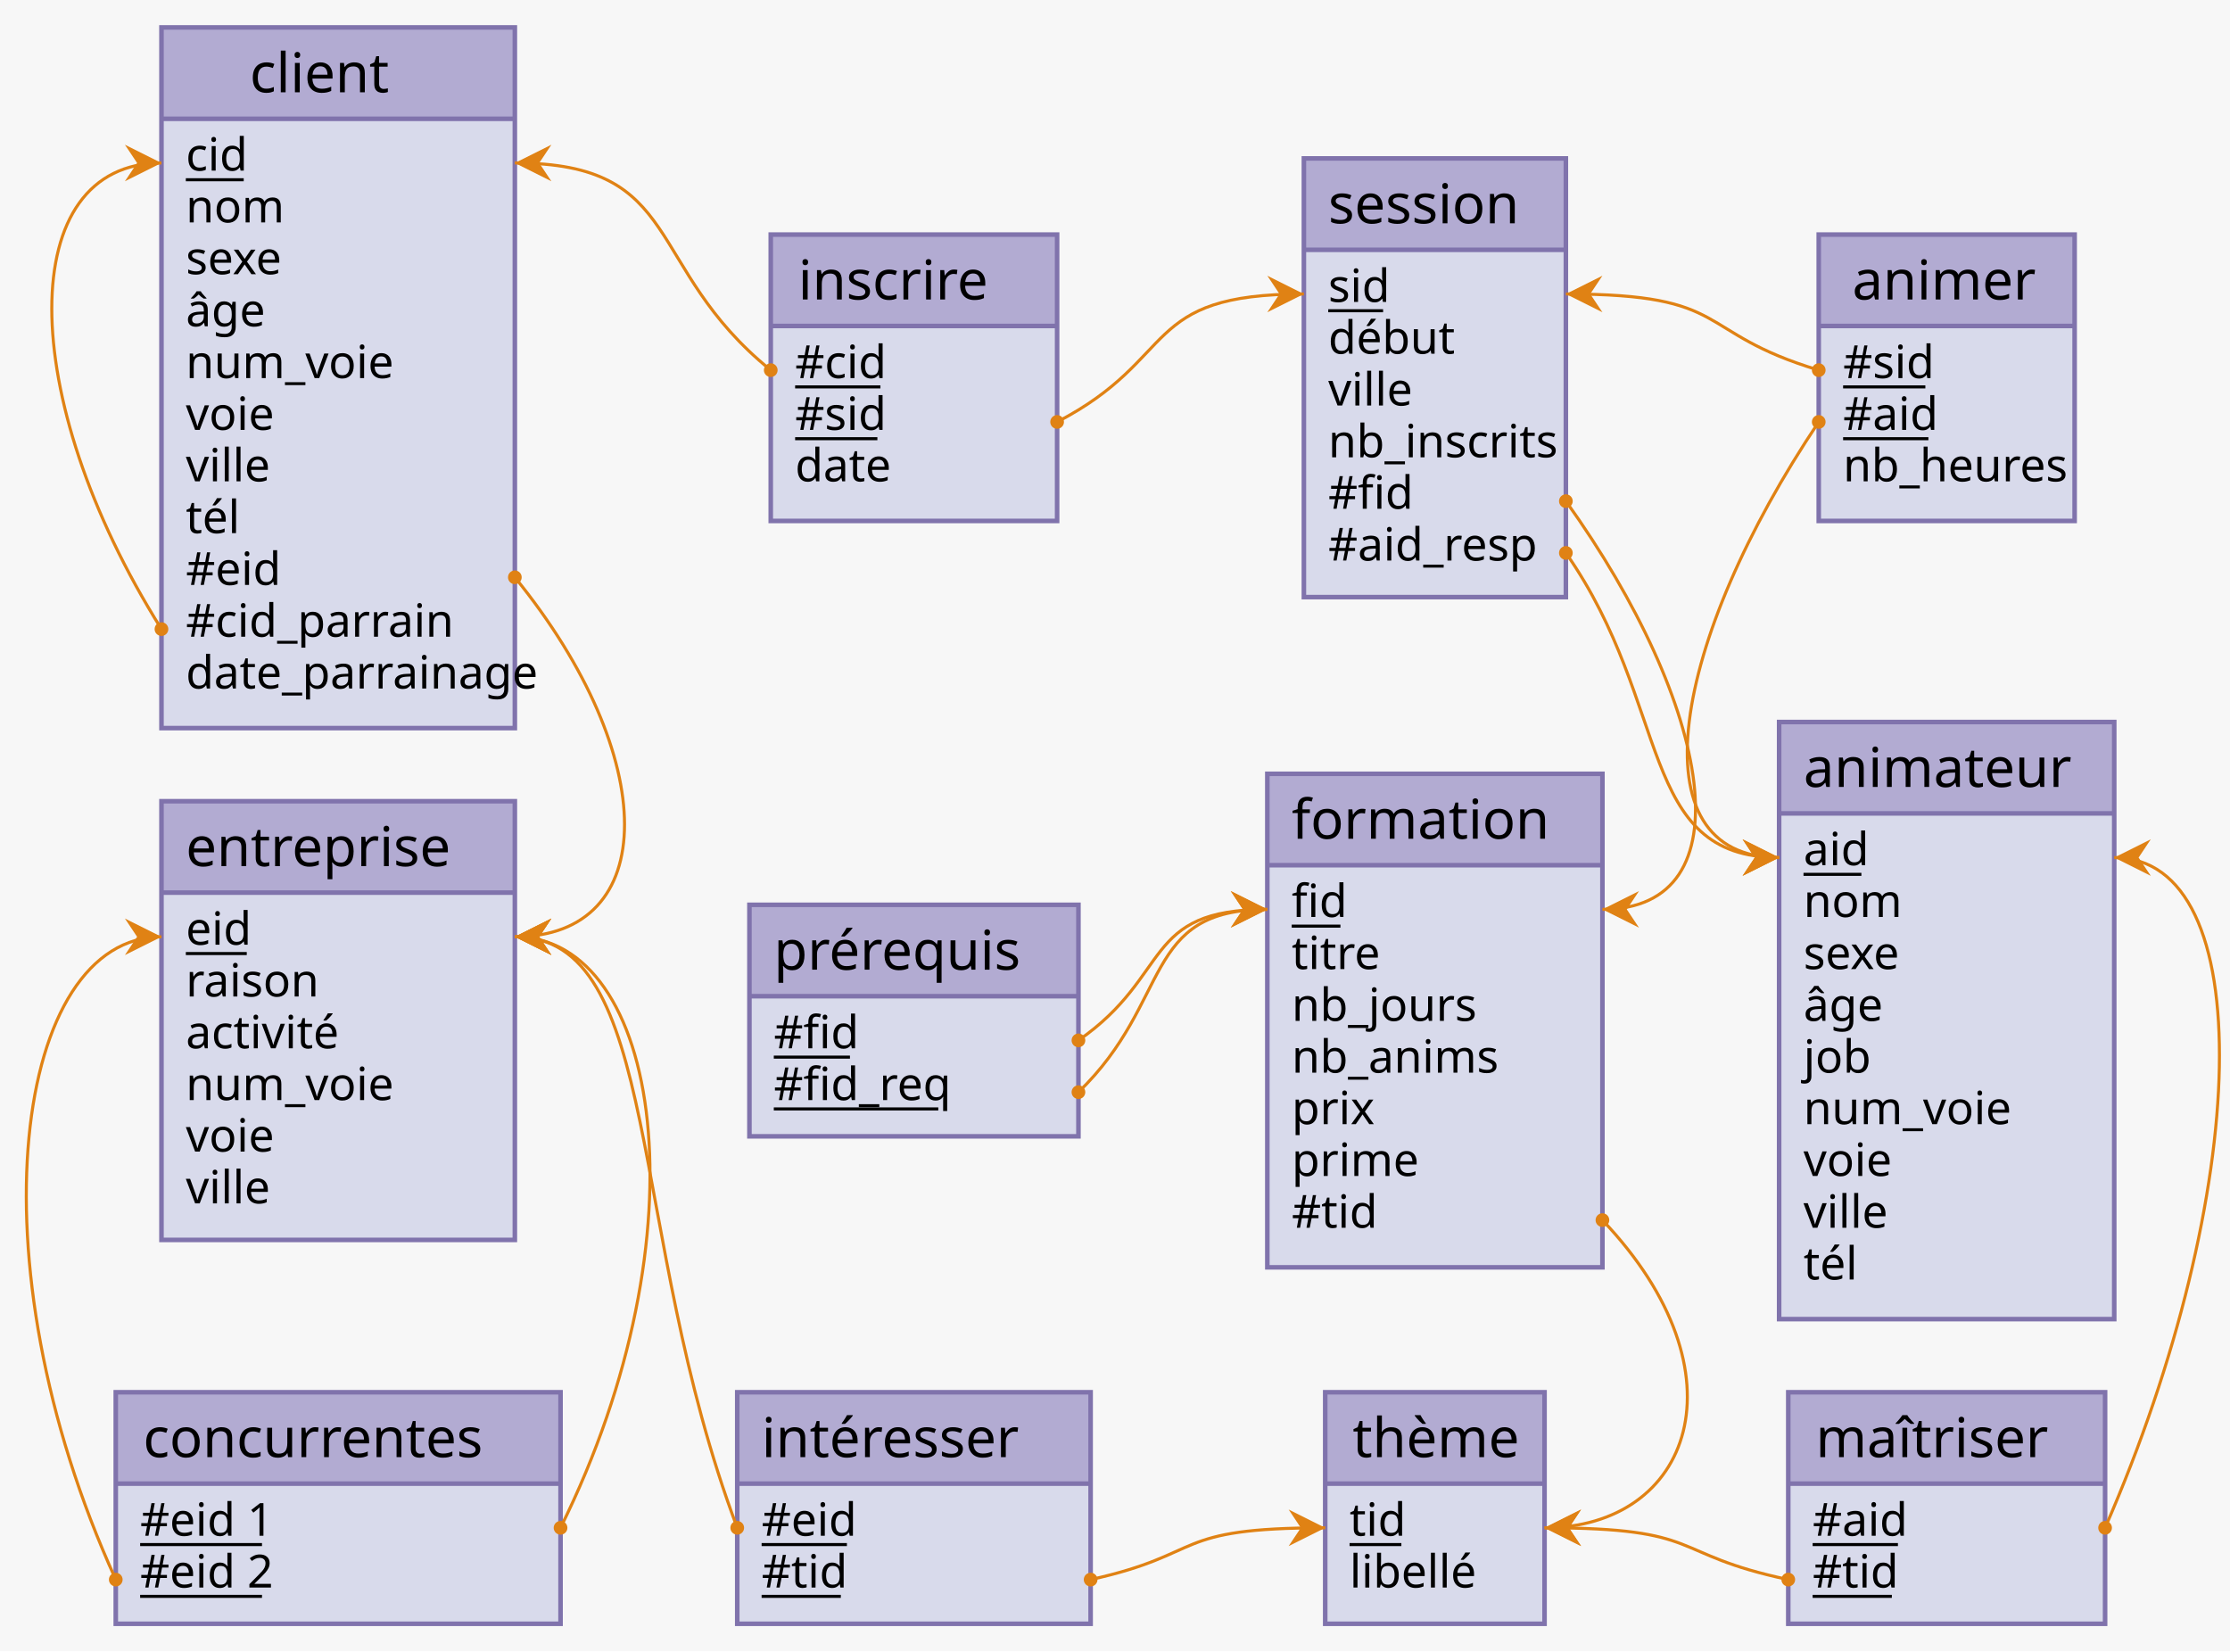
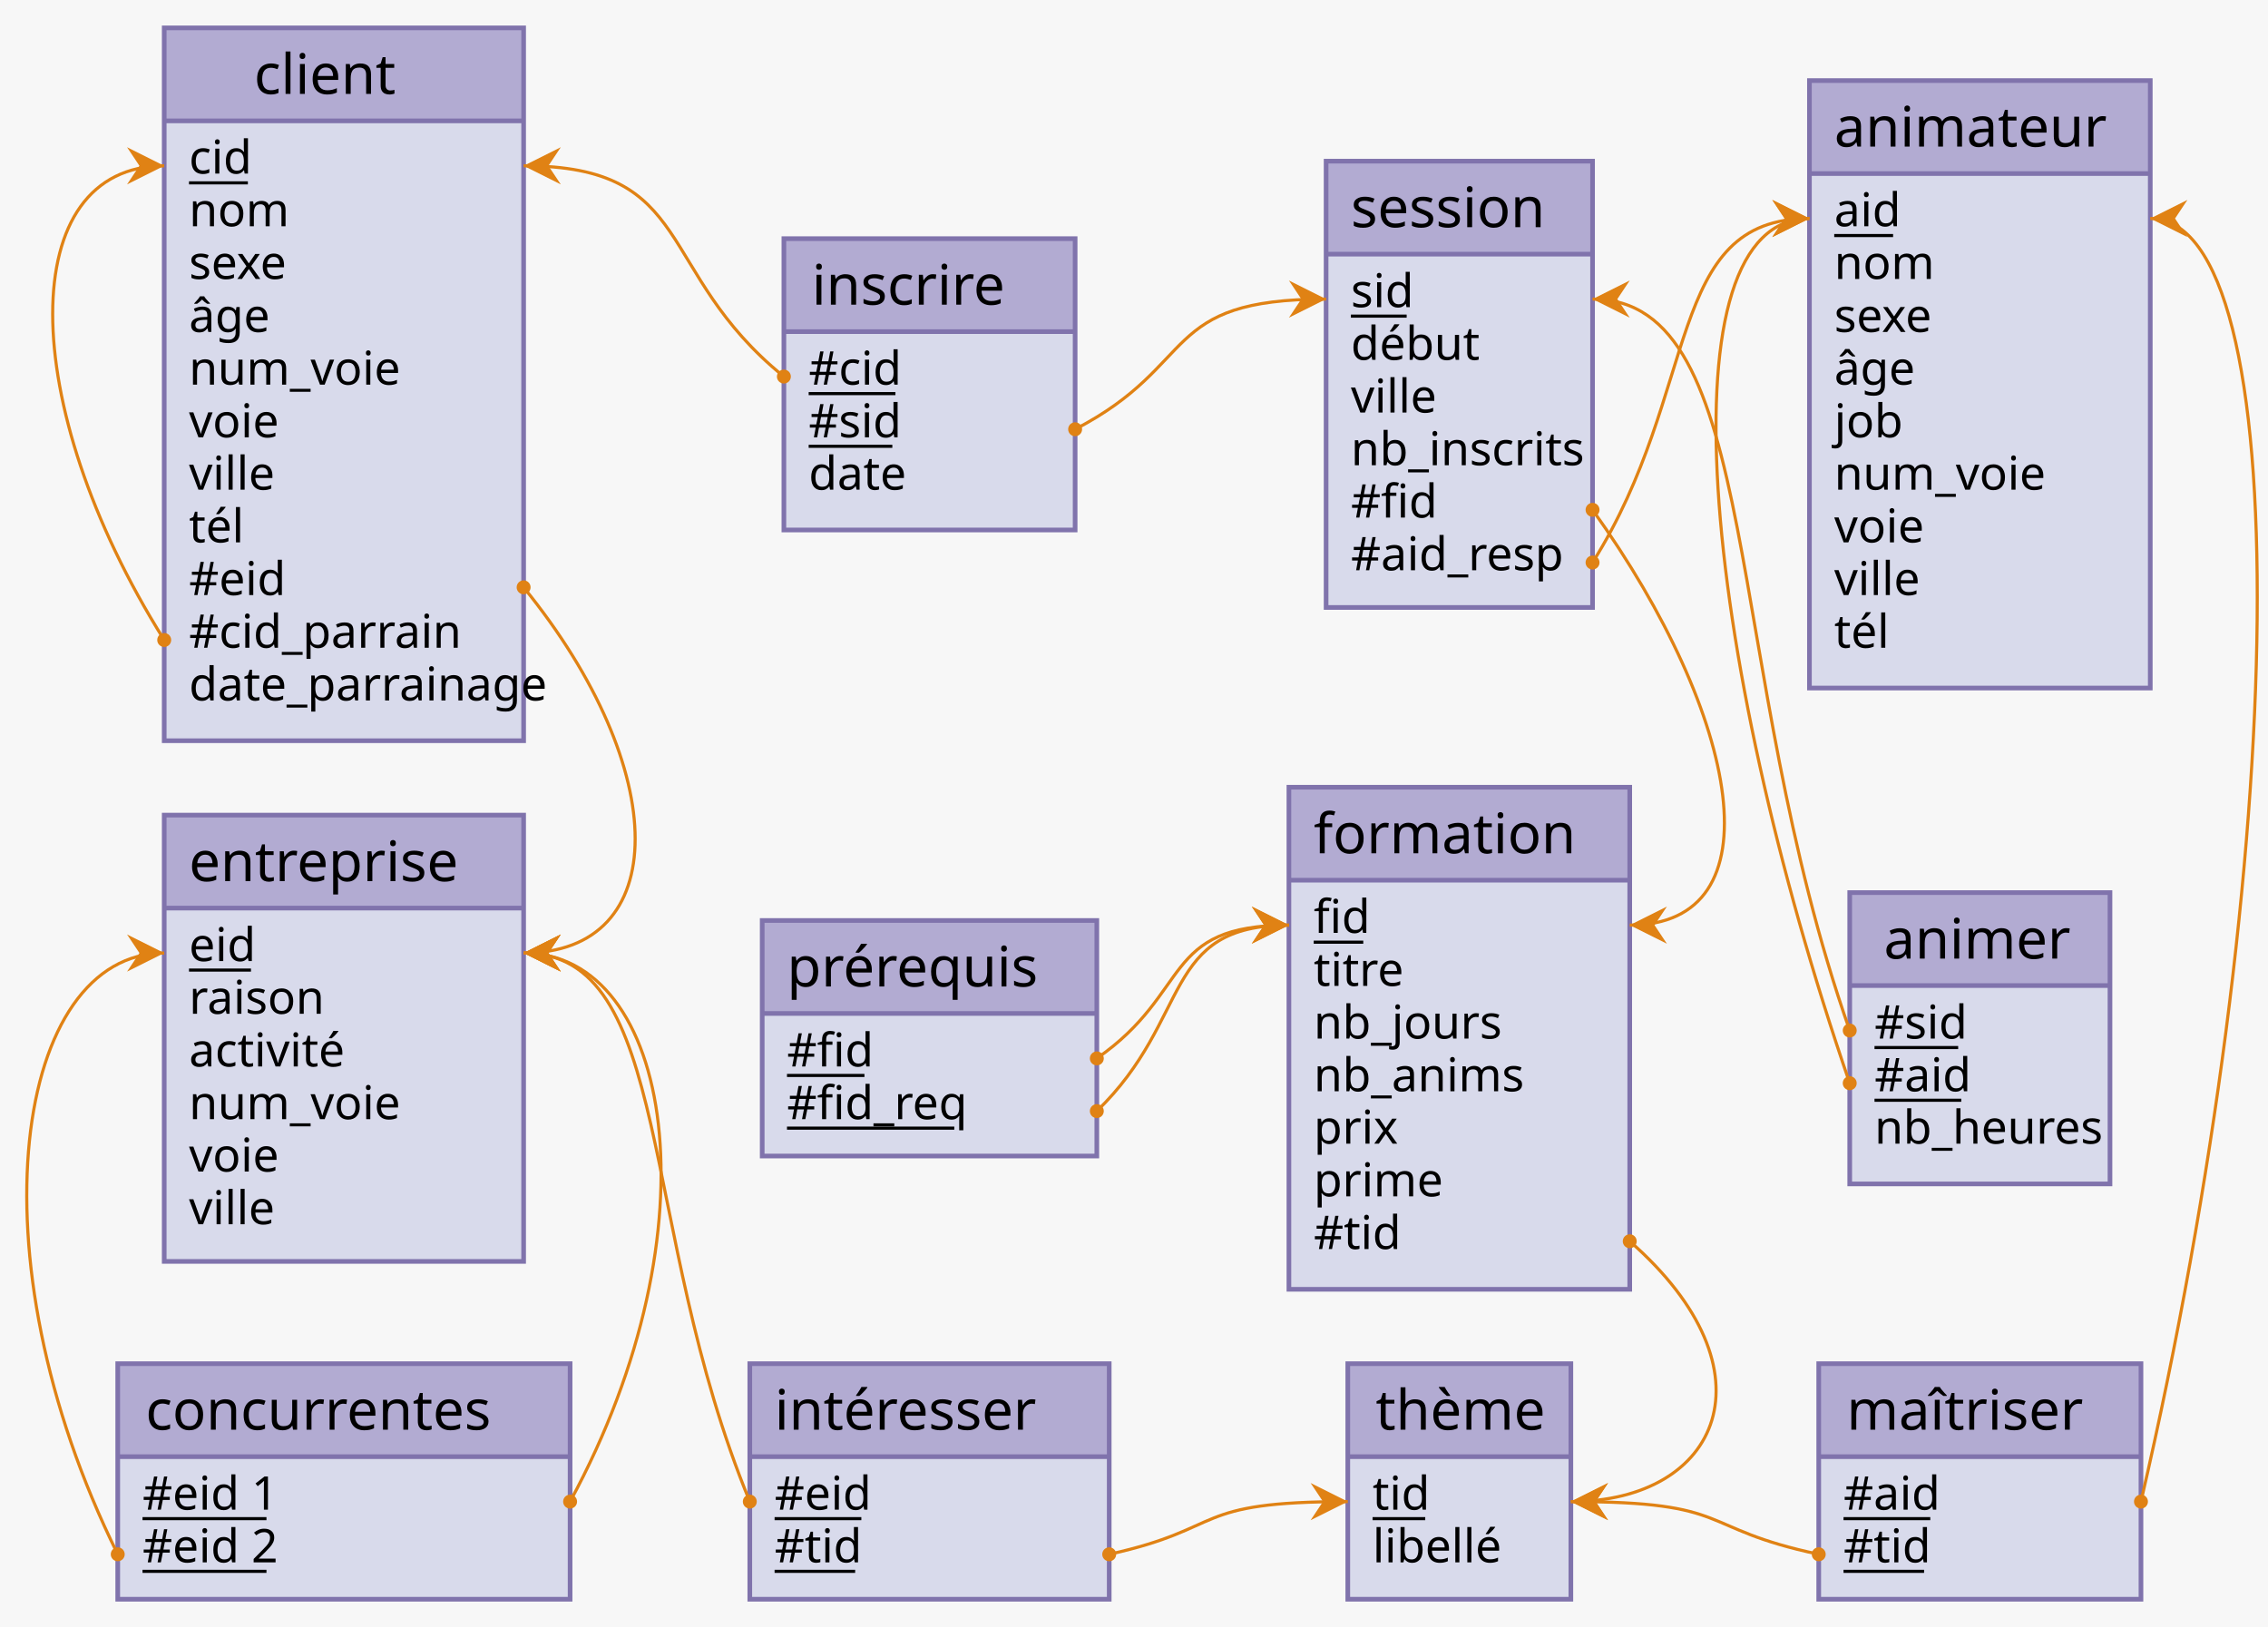
- <svg xmlns="http://www.w3.org/2000/svg" width="732" height="542" viewBox="0 0 732 542">
-   <rect x="0" y="0" width="732" height="542" fill="#f7f7f7" stroke="none" stroke-width="0" />
+ <svg xmlns="http://www.w3.org/2000/svg" width="732" height="525" viewBox="0 0 732 525">
+   <rect x="0" y="0" width="732" height="525" fill="#f7f7f7" stroke="none" stroke-width="0" />
  <g>
    <g>
      <rect x="53" y="9" width="116" height="30" fill="#b2abd2" stroke="none" stroke-width="0" opacity="1" />
      <rect x="53" y="39" width="116" height="200" fill="#d8daeb" stroke="none" stroke-width="0" opacity="1" />
      <rect x="53" y="9" width="116" height="230" fill="none" stroke="#8073ac" stroke-width="1.5" opacity="1" />
      <line x1="53" y1="39" x2="169" y2="39" stroke="#8073ac" stroke-width="1.5" />
    </g>
    <text x="82" y="30.3" fill="#000000" font-family="Copperplate" font-size="18">client</text>
    <text x="61" y="56" fill="#000000" font-family="Gill Sans" font-size="15">cid</text>
    <line x1="61" y1="59" x2="80" y2="59" stroke="#000000" stroke-width="1" />
    <text x="61" y="73" fill="#000000" font-family="Gill Sans" font-size="15">nom</text>
    <text x="61" y="90" fill="#000000" font-family="Gill Sans" font-size="15">sexe</text>
    <text x="61" y="107.1" fill="#000000" font-family="Gill Sans" font-size="15">âge</text>
    <text x="61" y="124.1" fill="#000000" font-family="Gill Sans" font-size="15">num_voie</text>
    <text x="61" y="141.1" fill="#000000" font-family="Gill Sans" font-size="15">voie</text>
    <text x="61" y="158" fill="#000000" font-family="Gill Sans" font-size="15">ville</text>
    <text x="61" y="175" fill="#000000" font-family="Gill Sans" font-size="15">tél</text>
    <text x="61" y="192" fill="#000000" font-family="Gill Sans" font-size="15">#eid</text>
    <text x="61" y="209" fill="#000000" font-family="Gill Sans" font-size="15">#cid_parrain</text>
    <text x="61" y="226" fill="#000000" font-family="Gill Sans" font-size="15">date_parrainage</text>
  </g>
  <g>
    <g>
      <rect x="253" y="77" width="94" height="30" fill="#b2abd2" stroke="none" stroke-width="0" opacity="1" />
      <rect x="253" y="107" width="94" height="64" fill="#d8daeb" stroke="none" stroke-width="0" opacity="1" />
      <rect x="253" y="77" width="94" height="94" fill="none" stroke="#8073ac" stroke-width="1.5" opacity="1" />
      <line x1="253" y1="107" x2="347" y2="107" stroke="#8073ac" stroke-width="1.5" />
    </g>
    <text x="262" y="98.3" fill="#000000" font-family="Copperplate" font-size="18">inscrire</text>
    <text x="261" y="124.1" fill="#000000" font-family="Gill Sans" font-size="15">#cid</text>
    <line x1="261" y1="127" x2="289" y2="127" stroke="#000000" stroke-width="1" />
    <text x="261" y="141.1" fill="#000000" font-family="Gill Sans" font-size="15">#sid</text>
    <line x1="261" y1="144" x2="288" y2="144" stroke="#000000" stroke-width="1" />
    <text x="261" y="158" fill="#000000" font-family="Gill Sans" font-size="15">date</text>
  </g>
  <g>
    <g>
      <rect x="428" y="52" width="86" height="30" fill="#b2abd2" stroke="none" stroke-width="0" opacity="1" />
      <rect x="428" y="82" width="86" height="114" fill="#d8daeb" stroke="none" stroke-width="0" opacity="1" />
      <rect x="428" y="52" width="86" height="144" fill="none" stroke="#8073ac" stroke-width="1.5" opacity="1" />
      <line x1="428" y1="82" x2="514" y2="82" stroke="#8073ac" stroke-width="1.5" />
    </g>
    <text x="436" y="73.3" fill="#000000" font-family="Copperplate" font-size="18">session</text>
    <text x="436" y="99.1" fill="#000000" font-family="Gill Sans" font-size="15">sid</text>
    <line x1="436" y1="102" x2="454" y2="102" stroke="#000000" stroke-width="1" />
    <text x="436" y="116.1" fill="#000000" font-family="Gill Sans" font-size="15">début</text>
    <text x="436" y="133.1" fill="#000000" font-family="Gill Sans" font-size="15">ville</text>
    <text x="436" y="150.1" fill="#000000" font-family="Gill Sans" font-size="15">nb_inscrits</text>
    <text x="436" y="167" fill="#000000" font-family="Gill Sans" font-size="15">#fid</text>
    <text x="436" y="184" fill="#000000" font-family="Gill Sans" font-size="15">#aid_resp</text>
  </g>
  <g>
    <g>
-       <rect x="597" y="77" width="84" height="30" fill="#b2abd2" stroke="none" stroke-width="0" opacity="1" />
-       <rect x="597" y="107" width="84" height="64" fill="#d8daeb" stroke="none" stroke-width="0" opacity="1" />
-       <rect x="597" y="77" width="84" height="94" fill="none" stroke="#8073ac" stroke-width="1.5" opacity="1" />
-       <line x1="597" y1="107" x2="681" y2="107" stroke="#8073ac" stroke-width="1.5" />
-     </g>
-     <text x="608" y="98.3" fill="#000000" font-family="Copperplate" font-size="18">animer</text>
-     <text x="605" y="124.1" fill="#000000" font-family="Gill Sans" font-size="15">#sid</text>
-     <line x1="605" y1="127" x2="632" y2="127" stroke="#000000" stroke-width="1" />
-     <text x="605" y="141.1" fill="#000000" font-family="Gill Sans" font-size="15">#aid</text>
-     <line x1="605" y1="144" x2="633" y2="144" stroke="#000000" stroke-width="1" />
-     <text x="605" y="158" fill="#000000" font-family="Gill Sans" font-size="15">nb_heures</text>
+       <rect x="584" y="26" width="110" height="30" fill="#b2abd2" stroke="none" stroke-width="0" opacity="1" />
+       <rect x="584" y="56" width="110" height="166" fill="#d8daeb" stroke="none" stroke-width="0" opacity="1" />
+       <rect x="584" y="26" width="110" height="196" fill="none" stroke="#8073ac" stroke-width="1.5" opacity="1" />
+       <line x1="584" y1="56" x2="694" y2="56" stroke="#8073ac" stroke-width="1.5" />
+     </g>
+     <text x="592" y="47.3" fill="#000000" font-family="Copperplate" font-size="18">animateur</text>
+     <text x="592" y="73" fill="#000000" font-family="Gill Sans" font-size="15">aid</text>
+     <line x1="592" y1="76" x2="611" y2="76" stroke="#000000" stroke-width="1" />
+     <text x="592" y="90" fill="#000000" font-family="Gill Sans" font-size="15">nom</text>
+     <text x="592" y="107.1" fill="#000000" font-family="Gill Sans" font-size="15">sexe</text>
+     <text x="592" y="124.1" fill="#000000" font-family="Gill Sans" font-size="15">âge</text>
+     <text x="592" y="141.1" fill="#000000" font-family="Gill Sans" font-size="15">job</text>
+     <text x="592" y="158" fill="#000000" font-family="Gill Sans" font-size="15">num_voie</text>
+     <text x="592" y="175" fill="#000000" font-family="Gill Sans" font-size="15">voie</text>
+     <text x="592" y="192" fill="#000000" font-family="Gill Sans" font-size="15">ville</text>
+     <text x="592" y="209" fill="#000000" font-family="Gill Sans" font-size="15">tél</text>
  </g>
  <g>
    <g>
      <rect x="53" y="263" width="116" height="30" fill="#b2abd2" stroke="none" stroke-width="0" opacity="1" />
      <rect x="53" y="293" width="116" height="114" fill="#d8daeb" stroke="none" stroke-width="0" opacity="1" />
      <rect x="53" y="263" width="116" height="144" fill="none" stroke="#8073ac" stroke-width="1.5" opacity="1" />
      <line x1="53" y1="293" x2="169" y2="293" stroke="#8073ac" stroke-width="1.5" />
    </g>
    <text x="61" y="284.3" fill="#000000" font-family="Copperplate" font-size="18">entreprise</text>
    <text x="61" y="310.1" fill="#000000" font-family="Gill Sans" font-size="15">eid</text>
    <line x1="61" y1="313" x2="81" y2="313" stroke="#000000" stroke-width="1" />
    <text x="61" y="327.1" fill="#000000" font-family="Gill Sans" font-size="15">raison</text>
    <text x="61" y="344.1" fill="#000000" font-family="Gill Sans" font-size="15">activité</text>
    <text x="61" y="361.1" fill="#000000" font-family="Gill Sans" font-size="15">num_voie</text>
    <text x="61" y="378" fill="#000000" font-family="Gill Sans" font-size="15">voie</text>
    <text x="61" y="395" fill="#000000" font-family="Gill Sans" font-size="15">ville</text>
  </g>
  <g>
    <g>
      <rect x="246" y="297" width="108" height="30" fill="#b2abd2" stroke="none" stroke-width="0" opacity="1" />
      <rect x="246" y="327" width="108" height="46" fill="#d8daeb" stroke="none" stroke-width="0" opacity="1" />
      <rect x="246" y="297" width="108" height="76" fill="none" stroke="#8073ac" stroke-width="1.5" opacity="1" />
      <line x1="246" y1="327" x2="354" y2="327" stroke="#8073ac" stroke-width="1.5" />
    </g>
    <text x="254" y="318.3" fill="#000000" font-family="Copperplate" font-size="18">prérequis</text>
    <text x="254" y="344.1" fill="#000000" font-family="Gill Sans" font-size="15">#fid</text>
    <line x1="254" y1="347" x2="279" y2="347" stroke="#000000" stroke-width="1" />
    <text x="254" y="361.1" fill="#000000" font-family="Gill Sans" font-size="15">#fid_req</text>
    <line x1="254" y1="364" x2="308" y2="364" stroke="#000000" stroke-width="1" />
  </g>
  <g>
    <g>
      <rect x="416" y="254" width="110" height="30" fill="#b2abd2" stroke="none" stroke-width="0" opacity="1" />
      <rect x="416" y="284" width="110" height="132" fill="#d8daeb" stroke="none" stroke-width="0" opacity="1" />
      <rect x="416" y="254" width="110" height="162" fill="none" stroke="#8073ac" stroke-width="1.5" opacity="1" />
      <line x1="416" y1="284" x2="526" y2="284" stroke="#8073ac" stroke-width="1.5" />
    </g>
    <text x="424" y="275.3" fill="#000000" font-family="Copperplate" font-size="18">formation</text>
    <text x="424" y="301" fill="#000000" font-family="Gill Sans" font-size="15">fid</text>
    <line x1="424" y1="304" x2="440" y2="304" stroke="#000000" stroke-width="1" />
    <text x="424" y="318.1" fill="#000000" font-family="Gill Sans" font-size="15">titre</text>
    <text x="424" y="335.1" fill="#000000" font-family="Gill Sans" font-size="15">nb_jours</text>
    <text x="424" y="352.1" fill="#000000" font-family="Gill Sans" font-size="15">nb_anims</text>
    <text x="424" y="369" fill="#000000" font-family="Gill Sans" font-size="15">prix</text>
    <text x="424" y="386" fill="#000000" font-family="Gill Sans" font-size="15">prime</text>
    <text x="424" y="403" fill="#000000" font-family="Gill Sans" font-size="15">#tid</text>
  </g>
  <g>
    <g>
-       <rect x="584" y="237" width="110" height="30" fill="#b2abd2" stroke="none" stroke-width="0" opacity="1" />
-       <rect x="584" y="267" width="110" height="166" fill="#d8daeb" stroke="none" stroke-width="0" opacity="1" />
-       <rect x="584" y="237" width="110" height="196" fill="none" stroke="#8073ac" stroke-width="1.5" opacity="1" />
-       <line x1="584" y1="267" x2="694" y2="267" stroke="#8073ac" stroke-width="1.5" />
-     </g>
-     <text x="592" y="258.3" fill="#000000" font-family="Copperplate" font-size="18">animateur</text>
-     <text x="592" y="284" fill="#000000" font-family="Gill Sans" font-size="15">aid</text>
-     <line x1="592" y1="287" x2="611" y2="287" stroke="#000000" stroke-width="1" />
-     <text x="592" y="301" fill="#000000" font-family="Gill Sans" font-size="15">nom</text>
-     <text x="592" y="318.1" fill="#000000" font-family="Gill Sans" font-size="15">sexe</text>
-     <text x="592" y="335.1" fill="#000000" font-family="Gill Sans" font-size="15">âge</text>
-     <text x="592" y="352.1" fill="#000000" font-family="Gill Sans" font-size="15">job</text>
-     <text x="592" y="369" fill="#000000" font-family="Gill Sans" font-size="15">num_voie</text>
-     <text x="592" y="386" fill="#000000" font-family="Gill Sans" font-size="15">voie</text>
-     <text x="592" y="403" fill="#000000" font-family="Gill Sans" font-size="15">ville</text>
-     <text x="592" y="420" fill="#000000" font-family="Gill Sans" font-size="15">tél</text>
-   </g>
-   <g>
-     <g>
-       <rect x="38" y="457" width="146" height="30" fill="#b2abd2" stroke="none" stroke-width="0" opacity="1" />
-       <rect x="38" y="487" width="146" height="46" fill="#d8daeb" stroke="none" stroke-width="0" opacity="1" />
-       <rect x="38" y="457" width="146" height="76" fill="none" stroke="#8073ac" stroke-width="1.5" opacity="1" />
-       <line x1="38" y1="487" x2="184" y2="487" stroke="#8073ac" stroke-width="1.5" />
-     </g>
-     <text x="47" y="478.3" fill="#000000" font-family="Copperplate" font-size="18">concurrentes</text>
-     <text x="46" y="504.1" fill="#000000" font-family="Gill Sans" font-size="15">#eid 1</text>
+       <rect x="597" y="288" width="84" height="30" fill="#b2abd2" stroke="none" stroke-width="0" opacity="1" />
+       <rect x="597" y="318" width="84" height="64" fill="#d8daeb" stroke="none" stroke-width="0" opacity="1" />
+       <rect x="597" y="288" width="84" height="94" fill="none" stroke="#8073ac" stroke-width="1.5" opacity="1" />
+       <line x1="597" y1="318" x2="681" y2="318" stroke="#8073ac" stroke-width="1.5" />
+     </g>
+     <text x="608" y="309.3" fill="#000000" font-family="Copperplate" font-size="18">animer</text>
+     <text x="605" y="335.1" fill="#000000" font-family="Gill Sans" font-size="15">#sid</text>
+     <line x1="605" y1="338" x2="632" y2="338" stroke="#000000" stroke-width="1" />
+     <text x="605" y="352.1" fill="#000000" font-family="Gill Sans" font-size="15">#aid</text>
+     <line x1="605" y1="355" x2="633" y2="355" stroke="#000000" stroke-width="1" />
+     <text x="605" y="369" fill="#000000" font-family="Gill Sans" font-size="15">nb_heures</text>
+   </g>
+   <g>
+     <g>
+       <rect x="38" y="440" width="146" height="30" fill="#b2abd2" stroke="none" stroke-width="0" opacity="1" />
+       <rect x="38" y="470" width="146" height="46" fill="#d8daeb" stroke="none" stroke-width="0" opacity="1" />
+       <rect x="38" y="440" width="146" height="76" fill="none" stroke="#8073ac" stroke-width="1.5" opacity="1" />
+       <line x1="38" y1="470" x2="184" y2="470" stroke="#8073ac" stroke-width="1.5" />
+     </g>
+     <text x="47" y="461.3" fill="#000000" font-family="Copperplate" font-size="18">concurrentes</text>
+     <text x="46" y="487.1" fill="#000000" font-family="Gill Sans" font-size="15">#eid 1</text>
+     <line x1="46" y1="490" x2="86" y2="490" stroke="#000000" stroke-width="1" />
+     <text x="46" y="504.1" fill="#000000" font-family="Gill Sans" font-size="15">#eid 2</text>
    <line x1="46" y1="507" x2="86" y2="507" stroke="#000000" stroke-width="1" />
-     <text x="46" y="521.1" fill="#000000" font-family="Gill Sans" font-size="15">#eid 2</text>
-     <line x1="46" y1="524" x2="86" y2="524" stroke="#000000" stroke-width="1" />
-   </g>
-   <g>
-     <g>
-       <rect x="242" y="457" width="116" height="30" fill="#b2abd2" stroke="none" stroke-width="0" opacity="1" />
-       <rect x="242" y="487" width="116" height="46" fill="#d8daeb" stroke="none" stroke-width="0" opacity="1" />
-       <rect x="242" y="457" width="116" height="76" fill="none" stroke="#8073ac" stroke-width="1.5" opacity="1" />
-       <line x1="242" y1="487" x2="358" y2="487" stroke="#8073ac" stroke-width="1.5" />
-     </g>
-     <text x="250" y="478.3" fill="#000000" font-family="Copperplate" font-size="18">intéresser</text>
-     <text x="250" y="504.1" fill="#000000" font-family="Gill Sans" font-size="15">#eid</text>
-     <line x1="250" y1="507" x2="278" y2="507" stroke="#000000" stroke-width="1" />
-     <text x="250" y="521.1" fill="#000000" font-family="Gill Sans" font-size="15">#tid</text>
-     <line x1="250" y1="524" x2="276" y2="524" stroke="#000000" stroke-width="1" />
-   </g>
-   <g>
-     <g>
-       <rect x="435" y="457" width="72" height="30" fill="#b2abd2" stroke="none" stroke-width="0" opacity="1" />
-       <rect x="435" y="487" width="72" height="46" fill="#d8daeb" stroke="none" stroke-width="0" opacity="1" />
-       <rect x="435" y="457" width="72" height="76" fill="none" stroke="#8073ac" stroke-width="1.5" opacity="1" />
-       <line x1="435" y1="487" x2="507" y2="487" stroke="#8073ac" stroke-width="1.5" />
-     </g>
-     <text x="444" y="478.3" fill="#000000" font-family="Copperplate" font-size="18">thème</text>
-     <text x="443" y="504.1" fill="#000000" font-family="Gill Sans" font-size="15">tid</text>
-     <line x1="443" y1="507" x2="460" y2="507" stroke="#000000" stroke-width="1" />
-     <text x="443" y="521.1" fill="#000000" font-family="Gill Sans" font-size="15">libellé</text>
-   </g>
-   <g>
-     <g>
-       <rect x="587" y="457" width="104" height="30" fill="#b2abd2" stroke="none" stroke-width="0" opacity="1" />
-       <rect x="587" y="487" width="104" height="46" fill="#d8daeb" stroke="none" stroke-width="0" opacity="1" />
-       <rect x="587" y="457" width="104" height="76" fill="none" stroke="#8073ac" stroke-width="1.5" opacity="1" />
-       <line x1="587" y1="487" x2="691" y2="487" stroke="#8073ac" stroke-width="1.5" />
-     </g>
-     <text x="596" y="478.3" fill="#000000" font-family="Copperplate" font-size="18">maîtriser</text>
-     <text x="595" y="504.1" fill="#000000" font-family="Gill Sans" font-size="15">#aid</text>
-     <line x1="595" y1="507" x2="623" y2="507" stroke="#000000" stroke-width="1" />
-     <text x="595" y="521.1" fill="#000000" font-family="Gill Sans" font-size="15">#tid</text>
-     <line x1="595" y1="524" x2="621" y2="524" stroke="#000000" stroke-width="1" />
+   </g>
+   <g>
+     <g>
+       <rect x="242" y="440" width="116" height="30" fill="#b2abd2" stroke="none" stroke-width="0" opacity="1" />
+       <rect x="242" y="470" width="116" height="46" fill="#d8daeb" stroke="none" stroke-width="0" opacity="1" />
+       <rect x="242" y="440" width="116" height="76" fill="none" stroke="#8073ac" stroke-width="1.5" opacity="1" />
+       <line x1="242" y1="470" x2="358" y2="470" stroke="#8073ac" stroke-width="1.5" />
+     </g>
+     <text x="250" y="461.3" fill="#000000" font-family="Copperplate" font-size="18">intéresser</text>
+     <text x="250" y="487.1" fill="#000000" font-family="Gill Sans" font-size="15">#eid</text>
+     <line x1="250" y1="490" x2="278" y2="490" stroke="#000000" stroke-width="1" />
+     <text x="250" y="504.1" fill="#000000" font-family="Gill Sans" font-size="15">#tid</text>
+     <line x1="250" y1="507" x2="276" y2="507" stroke="#000000" stroke-width="1" />
+   </g>
+   <g>
+     <g>
+       <rect x="435" y="440" width="72" height="30" fill="#b2abd2" stroke="none" stroke-width="0" opacity="1" />
+       <rect x="435" y="470" width="72" height="46" fill="#d8daeb" stroke="none" stroke-width="0" opacity="1" />
+       <rect x="435" y="440" width="72" height="76" fill="none" stroke="#8073ac" stroke-width="1.5" opacity="1" />
+       <line x1="435" y1="470" x2="507" y2="470" stroke="#8073ac" stroke-width="1.5" />
+     </g>
+     <text x="444" y="461.3" fill="#000000" font-family="Copperplate" font-size="18">thème</text>
+     <text x="443" y="487.1" fill="#000000" font-family="Gill Sans" font-size="15">tid</text>
+     <line x1="443" y1="490" x2="460" y2="490" stroke="#000000" stroke-width="1" />
+     <text x="443" y="504.1" fill="#000000" font-family="Gill Sans" font-size="15">libellé</text>
+   </g>
+   <g>
+     <g>
+       <rect x="587" y="440" width="104" height="30" fill="#b2abd2" stroke="none" stroke-width="0" opacity="1" />
+       <rect x="587" y="470" width="104" height="46" fill="#d8daeb" stroke="none" stroke-width="0" opacity="1" />
+       <rect x="587" y="440" width="104" height="76" fill="none" stroke="#8073ac" stroke-width="1.5" opacity="1" />
+       <line x1="587" y1="470" x2="691" y2="470" stroke="#8073ac" stroke-width="1.5" />
+     </g>
+     <text x="596" y="461.3" fill="#000000" font-family="Copperplate" font-size="18">maîtriser</text>
+     <text x="595" y="487.1" fill="#000000" font-family="Gill Sans" font-size="15">#aid</text>
+     <line x1="595" y1="490" x2="623" y2="490" stroke="#000000" stroke-width="1" />
+     <text x="595" y="504.1" fill="#000000" font-family="Gill Sans" font-size="15">#tid</text>
+     <line x1="595" y1="507" x2="621" y2="507" stroke="#000000" stroke-width="1" />
  </g>
  <path d="M169 189.5 C217 248.5 217 307.5 169 307.5" fill="none" stroke="#e08214" stroke-width="1" />
  <polygon points="169 307.5 181 301.5 177 307.5 181 313.5" fill="#e08214" stroke-width="0" />
  <circle cx="169" cy="189.5" r="1.5" stroke="#e08214" stroke-width="1.5" fill="#e08214" />
  <path d="M53 206.5 C5 130 5 53.5 53 53.5" fill="none" stroke="#e08214" stroke-width="1" />
  <polygon points="53 53.5 41 59.5 45 53.5 41 47.5" fill="#e08214" stroke-width="0" />
  <circle cx="53" cy="206.5" r="1.5" stroke="#e08214" stroke-width="1.5" fill="#e08214" />
  <path d="M253 121.5 C211 87.5 225 53.5 169 53.5" fill="none" stroke="#e08214" stroke-width="1" />
  <polygon points="169 53.5 181 47.5 177 53.5 181 59.5" fill="#e08214" stroke-width="0" />
  <circle cx="253" cy="121.5" r="1.5" stroke="#e08214" stroke-width="1.5" fill="#e08214" />
  <path d="M347 138.5 C387.5 117.5 374 96.5 428 96.5" fill="none" stroke="#e08214" stroke-width="1" />
  <polygon points="428 96.5 416 102.5 420 96.5 416 90.5" fill="#e08214" stroke-width="0" />
  <circle cx="347" cy="138.5" r="1.5" stroke="#e08214" stroke-width="1.5" fill="#e08214" />
  <path d="M514 164.5 C562 231.5 574 298.5 526 298.5" fill="none" stroke="#e08214" stroke-width="1" />
  <polygon points="526 298.5 538 292.5 534 298.5 538 304.5" fill="#e08214" stroke-width="0" />
  <circle cx="514" cy="164.5" r="1.5" stroke="#e08214" stroke-width="1.5" fill="#e08214" />
-   <path d="M514 181.5 C549 231.5 537.33 281.5 584 281.5" fill="none" stroke="#e08214" stroke-width="1" />
-   <polygon points="584 281.5 572 287.5 576 281.5 572 275.5" fill="#e08214" stroke-width="0" />
+   <path d="M514 181.5 C549 126 537.33 70.5 584 70.5" fill="none" stroke="#e08214" stroke-width="1" />
+   <polygon points="584 70.5 572 76.5 576 70.5 572 64.5" fill="#e08214" stroke-width="0" />
  <circle cx="514" cy="181.5" r="1.5" stroke="#e08214" stroke-width="1.5" fill="#e08214" />
-   <path d="M597 121.5 C555.5 109 569.33 96.5 514 96.5" fill="none" stroke="#e08214" stroke-width="1" />
-   <polygon points="514 96.5 526 90.5 522 96.5 526 102.5" fill="#e08214" stroke-width="0" />
-   <circle cx="597" cy="121.5" r="1.5" stroke="#e08214" stroke-width="1.5" fill="#e08214" />
-   <path d="M597 138.5 C549 210 536 281.5 584 281.5" fill="none" stroke="#e08214" stroke-width="1" />
-   <polygon points="584 281.5 572 287.5 576 281.5 572 275.5" fill="#e08214" stroke-width="0" />
-   <circle cx="597" cy="138.5" r="1.5" stroke="#e08214" stroke-width="1.5" fill="#e08214" />
  <path d="M354 341.5 C385 320 374.67 298.5 416 298.5" fill="none" stroke="#e08214" stroke-width="1" />
  <polygon points="416 298.5 404 304.5 408 298.5 404 292.5" fill="#e08214" stroke-width="0" />
  <circle cx="354" cy="341.5" r="1.5" stroke="#e08214" stroke-width="1.5" fill="#e08214" />
  <path d="M354 358.5 C385 328.5 374.67 298.5 416 298.5" fill="none" stroke="#e08214" stroke-width="1" />
  <polygon points="416 298.5 404 304.5 408 298.5 404 292.5" fill="#e08214" stroke-width="0" />
  <circle cx="354" cy="358.5" r="1.5" stroke="#e08214" stroke-width="1.5" fill="#e08214" />
-   <path d="M526 400.5 C574 451 555 501.5 507 501.5" fill="none" stroke="#e08214" stroke-width="1" />
-   <polygon points="507 501.5 519 495.5 515 501.5 519 507.5" fill="#e08214" stroke-width="0" />
+   <path d="M526 400.5 C574 442.5 555 484.5 507 484.5" fill="none" stroke="#e08214" stroke-width="1" />
+   <polygon points="507 484.5 519 478.5 515 484.5 519 490.5" fill="#e08214" stroke-width="0" />
  <circle cx="526" cy="400.5" r="1.5" stroke="#e08214" stroke-width="1.5" fill="#e08214" />
-   <path d="M184 501.5 C232 404.5 217 307.5 169 307.5" fill="none" stroke="#e08214" stroke-width="1" />
+   <path d="M597 332.5 C555.5 214.5 569.33 96.5 514 96.5" fill="none" stroke="#e08214" stroke-width="1" />
+   <polygon points="514 96.5 526 90.5 522 96.5 526 102.5" fill="#e08214" stroke-width="0" />
+   <circle cx="597" cy="332.5" r="1.5" stroke="#e08214" stroke-width="1.5" fill="#e08214" />
+   <path d="M597 349.5 C549 210 536 70.5 584 70.5" fill="none" stroke="#e08214" stroke-width="1" />
+   <polygon points="584 70.5 572 76.5 576 70.5 572 64.5" fill="#e08214" stroke-width="0" />
+   <circle cx="597" cy="349.5" r="1.5" stroke="#e08214" stroke-width="1.5" fill="#e08214" />
+   <path d="M184 484.5 C232 396 217 307.5 169 307.5" fill="none" stroke="#e08214" stroke-width="1" />
  <polygon points="169 307.5 181 301.5 177 307.5 181 313.5" fill="#e08214" stroke-width="0" />
-   <circle cx="184" cy="501.5" r="1.5" stroke="#e08214" stroke-width="1.5" fill="#e08214" />
-   <path d="M38 518.5 C-10 413 5 307.5 53 307.5" fill="none" stroke="#e08214" stroke-width="1" />
+   <circle cx="184" cy="484.5" r="1.5" stroke="#e08214" stroke-width="1.5" fill="#e08214" />
+   <path d="M38 501.5 C-10 404.5 5 307.5 53 307.5" fill="none" stroke="#e08214" stroke-width="1" />
  <polygon points="53 307.5 41 313.5 45 307.5 41 301.5" fill="#e08214" stroke-width="0" />
-   <circle cx="38" cy="518.5" r="1.5" stroke="#e08214" stroke-width="1.5" fill="#e08214" />
-   <path d="M242 501.5 C205.5 404.5 217.67 307.5 169 307.5" fill="none" stroke="#e08214" stroke-width="1" />
+   <circle cx="38" cy="501.5" r="1.5" stroke="#e08214" stroke-width="1.5" fill="#e08214" />
+   <path d="M242 484.5 C205.5 396 217.67 307.5 169 307.5" fill="none" stroke="#e08214" stroke-width="1" />
  <polygon points="169 307.5 181 301.5 177 307.5 181 313.5" fill="#e08214" stroke-width="0" />
-   <circle cx="242" cy="501.5" r="1.5" stroke="#e08214" stroke-width="1.5" fill="#e08214" />
-   <path d="M358 518.5 C396.5 510 383.67 501.5 435 501.5" fill="none" stroke="#e08214" stroke-width="1" />
-   <polygon points="435 501.5 423 507.5 427 501.5 423 495.5" fill="#e08214" stroke-width="0" />
-   <circle cx="358" cy="518.5" r="1.5" stroke="#e08214" stroke-width="1.5" fill="#e08214" />
-   <path d="M691 501.5 C739 391.5 742 281.5 694 281.5" fill="none" stroke="#e08214" stroke-width="1" />
-   <polygon points="694 281.5 706 275.5 702 281.5 706 287.5" fill="#e08214" stroke-width="0" />
-   <circle cx="691" cy="501.5" r="1.5" stroke="#e08214" stroke-width="1.5" fill="#e08214" />
-   <path d="M587 518.5 C547 510 560.33 501.5 507 501.5" fill="none" stroke="#e08214" stroke-width="1" />
-   <polygon points="507 501.5 519 495.5 515 501.5 519 507.5" fill="#e08214" stroke-width="0" />
-   <circle cx="587" cy="518.5" r="1.5" stroke="#e08214" stroke-width="1.5" fill="#e08214" />
+   <circle cx="242" cy="484.5" r="1.5" stroke="#e08214" stroke-width="1.5" fill="#e08214" />
+   <path d="M358 501.5 C396.5 493 383.67 484.5 435 484.5" fill="none" stroke="#e08214" stroke-width="1" />
+   <polygon points="435 484.5 423 490.5 427 484.5 423 478.5" fill="#e08214" stroke-width="0" />
+   <circle cx="358" cy="501.5" r="1.5" stroke="#e08214" stroke-width="1.5" fill="#e08214" />
+   <path d="M691 484.5 C739 277.5 742 70.5 694 70.5" fill="none" stroke="#e08214" stroke-width="1" />
+   <polygon points="694 70.5 706 64.5 702 70.5 706 76.5" fill="#e08214" stroke-width="0" />
+   <circle cx="691" cy="484.5" r="1.5" stroke="#e08214" stroke-width="1.5" fill="#e08214" />
+   <path d="M587 501.5 C547 493 560.33 484.5 507 484.5" fill="none" stroke="#e08214" stroke-width="1" />
+   <polygon points="507 484.5 519 478.5 515 484.5 519 490.5" fill="#e08214" stroke-width="0" />
+   <circle cx="587" cy="501.5" r="1.5" stroke="#e08214" stroke-width="1.5" fill="#e08214" />
</svg>
